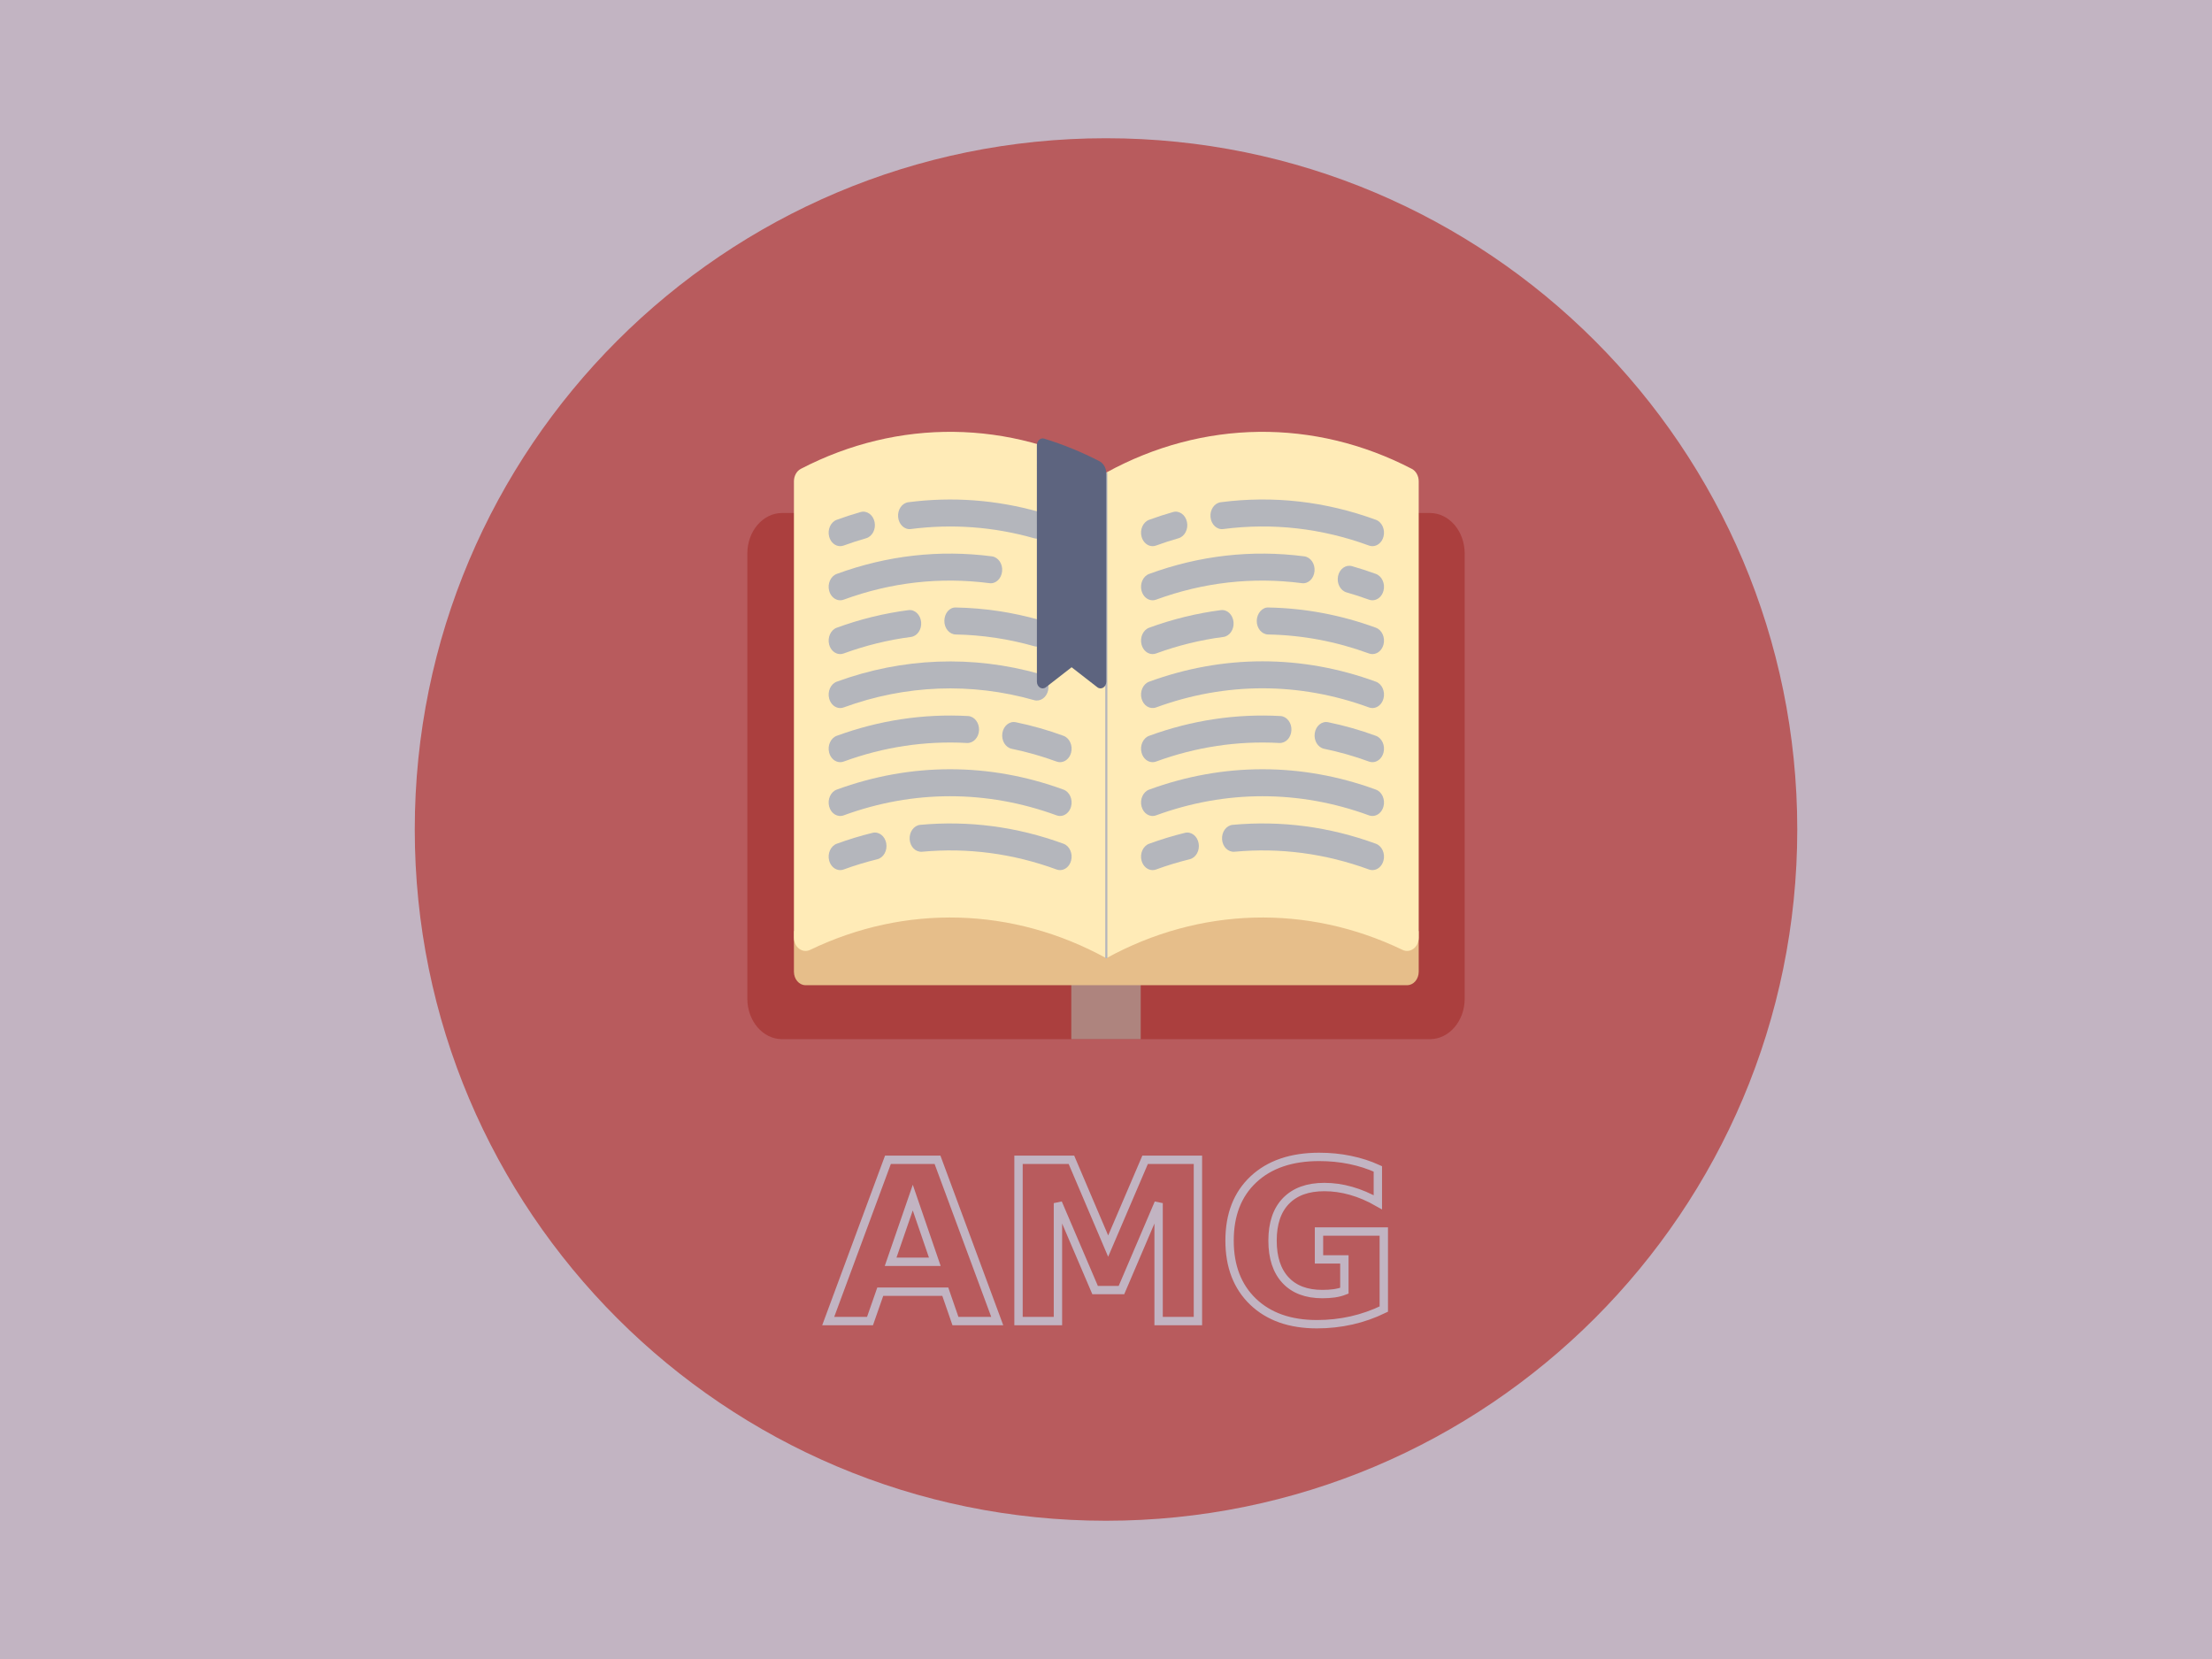
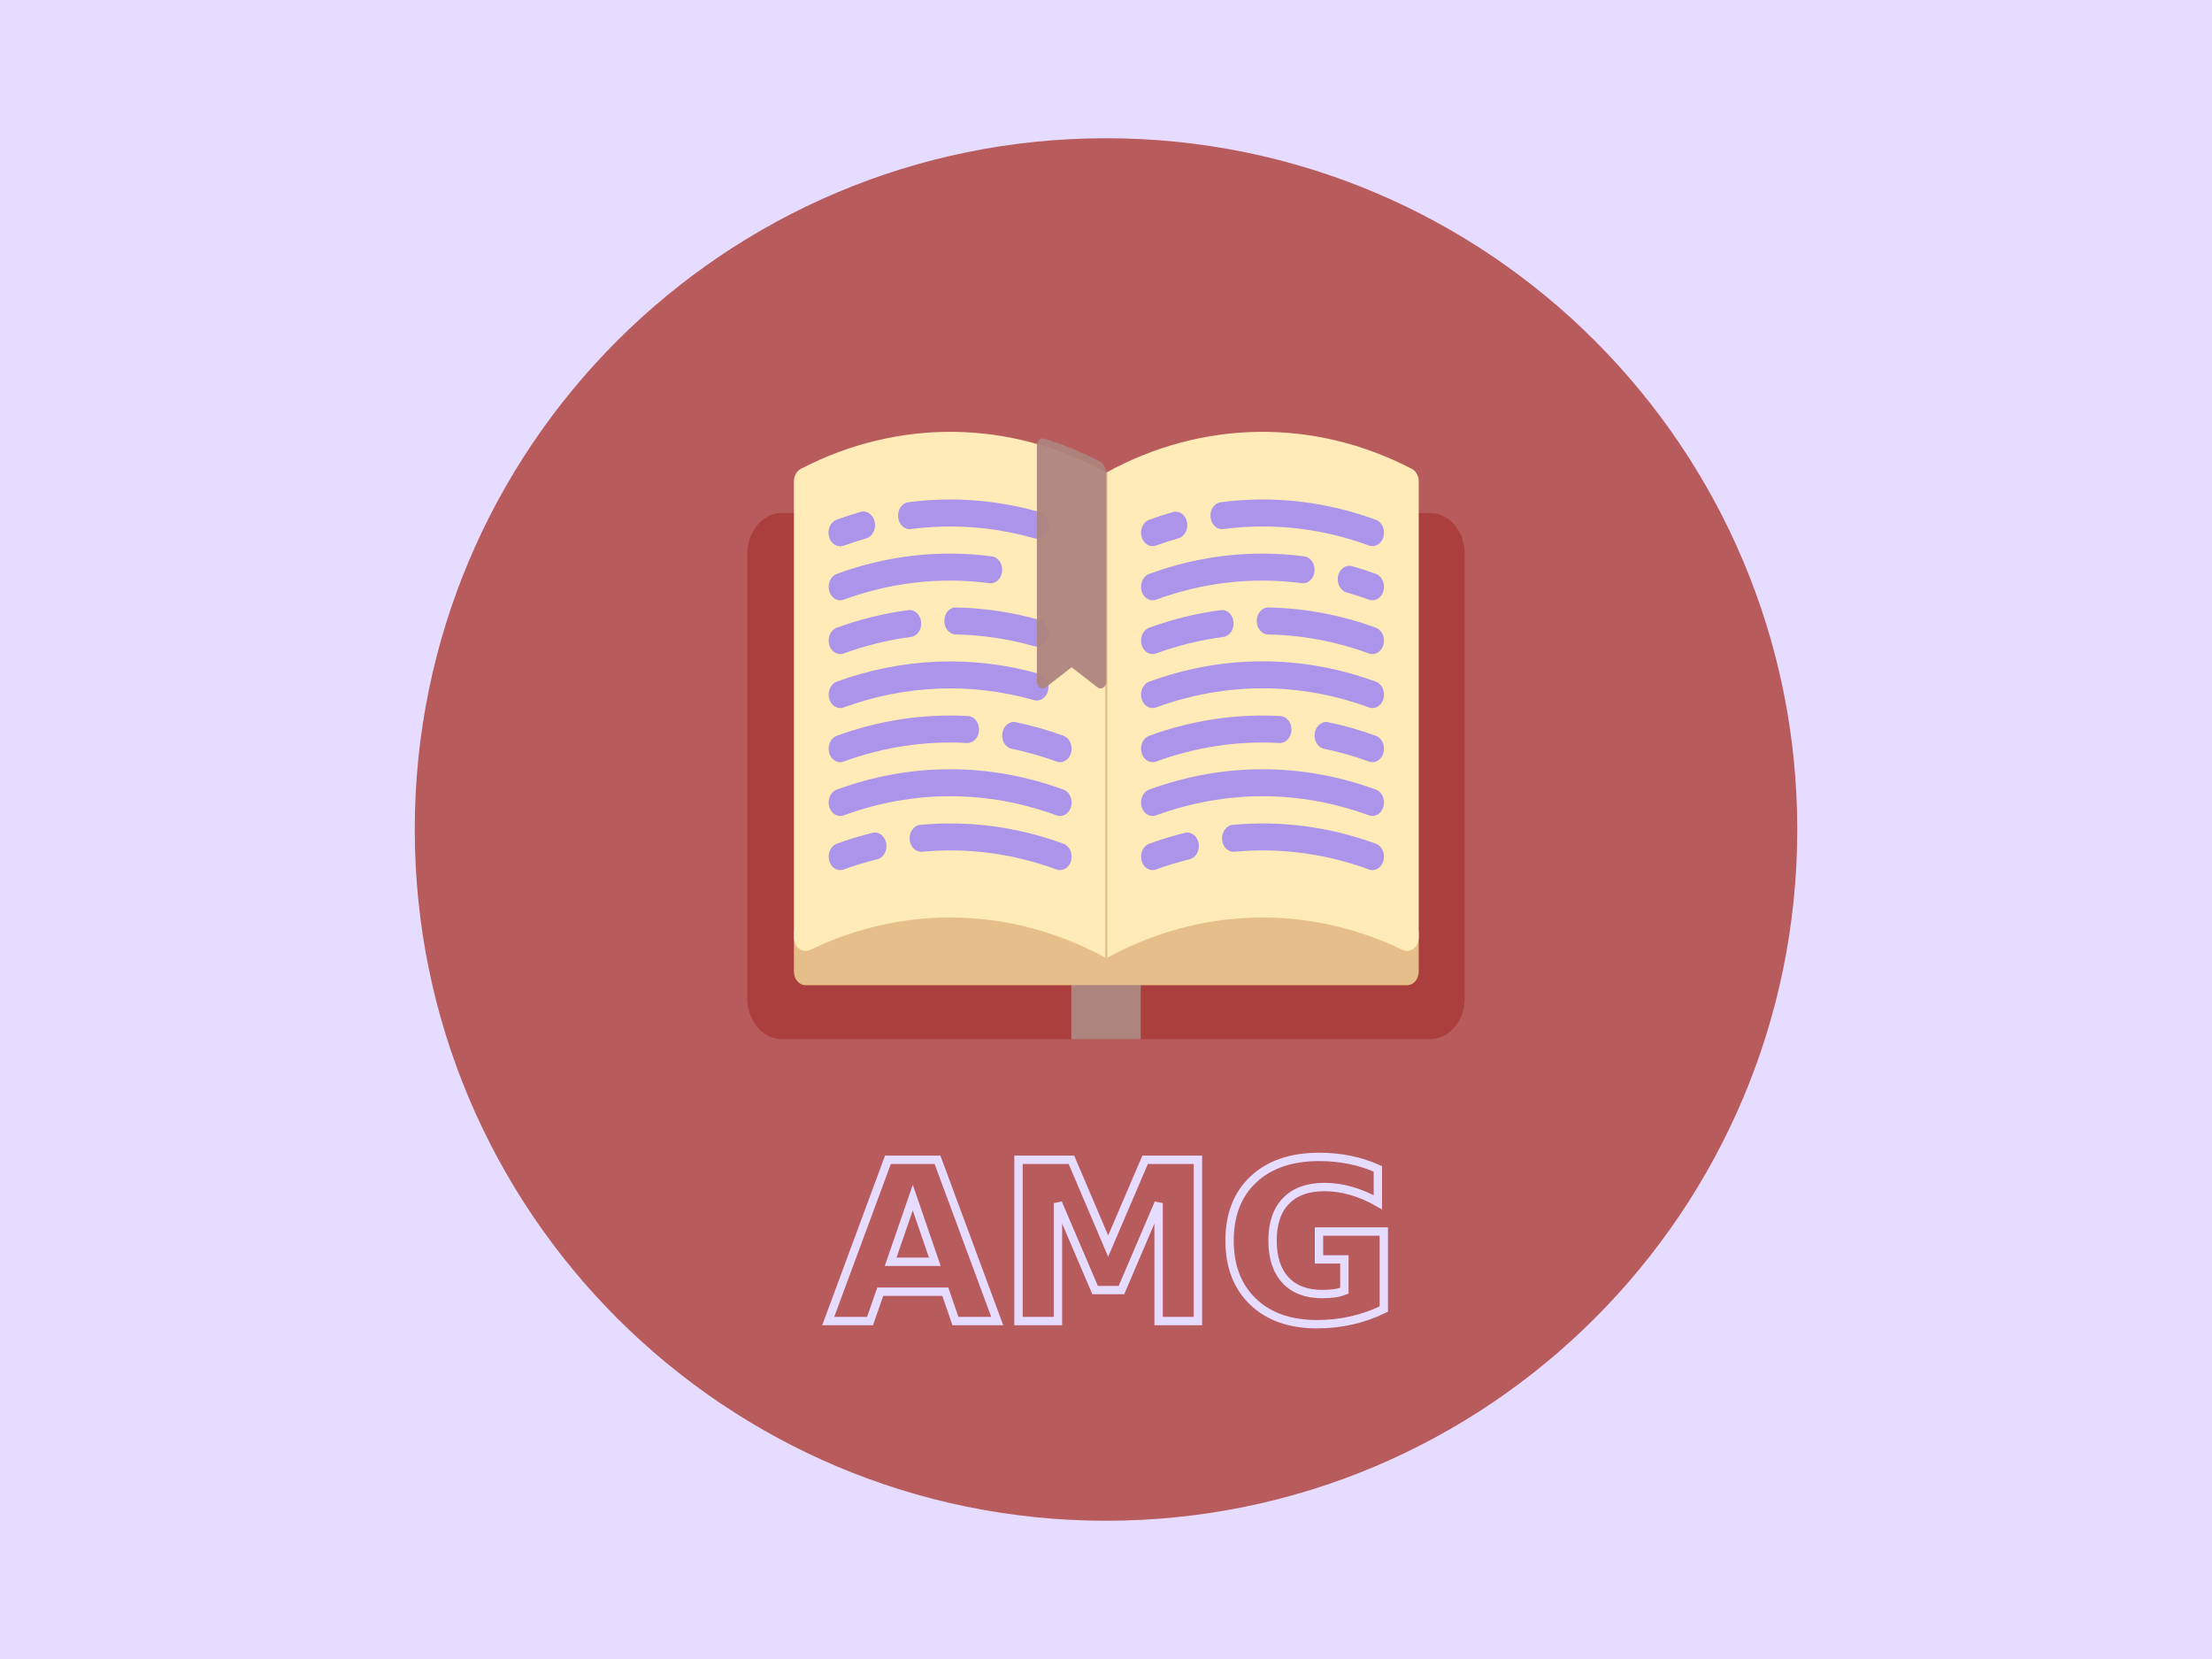
<svg xmlns="http://www.w3.org/2000/svg" width="400" height="300" viewBox="0 0 105.833 79.375" version="1.1" id="svg8">
  <defs id="defs2" />
  <g id="layer1" transform="translate(0,-217.625)">
-     <rect style="fill:#c2b4c2;fill-opacity:1;stroke:none;stroke-width:0.446;stroke-miterlimit:4;stroke-dasharray:none;stroke-opacity:1" id="rect1890" width="105.833" height="79.375" x="-8.8817842e-16" y="217.625" />
+     <rect style="fill:#e6dcff;fill-opacity:1;stroke:none;stroke-width:0.446;stroke-miterlimit:4;stroke-dasharray:none;stroke-opacity:1" id="rect1890" width="105.833" height="79.375" x="-8.8817842e-16" y="217.625" />
    <rect style="fill:#fdffbe;fill-opacity:0;stroke-width:0.25" id="rect4583" width="105.833" height="79.375" x="0" y="217.625" />
    <circle style="fill:#b85b5d;fill-opacity:1;stroke-width:0.187" id="path3774" cx="52.917" cy="257.312" r="33.073" />
    <g id="g6106" transform="matrix(0.06919637,0,0,0.08068456,35.75606,232.805)">
      <g id="g5970">
        <g id="g5810" style="fill:#7bcb00;fill-opacity:1">
          <path id="path5808" d="M 472,116.07 H 24 c -13.234,0 -24,10.766 -24,24 v 264 c 0,13.234 10.766,24 24,24 h 448 c 13.234,0 24,-10.766 24,-24 v -264 c 0,-13.234 -10.766,-24 -24,-24 z" style="fill:#ab3f3e;fill-opacity:1" />
        </g>
        <g id="g5814">
          <rect id="rect5812" height="40" width="48" style="fill:#ae847e;fill-opacity:1" y="388.07" x="224" />
        </g>
        <g id="g5818">
          <path id="path5816" d="m 464.219,364.07 v 24 c 0,4.418 -3.582,8 -8,8 h -416 c -4.418,0 -8,-3.582 -8,-8 v -24 l 47.781,-24 192,8 160,-8 z" style="fill:#e6be8a" />
        </g>
        <g id="g5822">
          <path id="path5820" d="m 43.443,375.116 c 65.739,-27.139 140.084,-25.487 204.776,4.954 v -288 C 181.394,60.625 104.27,59.9 36.97,89.894 c -2.896,1.291 -4.751,4.222 -4.751,7.393 v 270.515 c 0,5.779 5.883,9.519 11.224,7.314 z" style="fill:#ffebb7" />
        </g>
        <g id="g5826">
          <path id="path5824" d="m 248.219,380.07 c 64.692,-30.442 139.037,-32.093 204.776,-4.954 5.341,2.205 11.224,-1.535 11.224,-7.314 V 97.287 c 0,-3.171 -1.855,-6.102 -4.751,-7.393 C 392.168,59.9 315.043,60.625 248.219,92.07 Z" style="fill:#ffebb7;fill-opacity:1" />
        </g>
        <g id="g5832">
          <g id="g5830">
-             <path id="path5828" d="m 280.219,327.824 c -3.406,0 -6.563,-2.188 -7.633,-5.605 -1.32,-4.215 1.023,-8.707 5.234,-10.031 8.094,-2.543 16.422,-4.715 24.758,-6.461 4.313,-0.906 8.563,1.855 9.469,6.188 0.906,4.324 -1.859,8.563 -6.188,9.469 -7.828,1.641 -15.648,3.684 -23.242,6.07 -0.797,0.249 -1.609,0.37 -2.398,0.37 z" style="fill:#b4b6bc;fill-opacity:1" />
+             <path id="path5828" d="m 280.219,327.824 c -3.406,0 -6.563,-2.188 -7.633,-5.605 -1.32,-4.215 1.023,-8.707 5.234,-10.031 8.094,-2.543 16.422,-4.715 24.758,-6.461 4.313,-0.906 8.563,1.855 9.469,6.188 0.906,4.324 -1.859,8.563 -6.188,9.469 -7.828,1.641 -15.648,3.684 -23.242,6.07 -0.797,0.249 -1.609,0.37 -2.398,0.37 z" style="fill:#ab94e9;fill-opacity:1" />
          </g>
        </g>
        <g id="g5838">
          <g id="g5836">
-             <path id="path5834" d="m 432.219,327.824 c -0.789,0 -1.602,-0.121 -2.398,-0.371 -30.187,-9.48 -61.477,-13.031 -92.969,-10.523 -4.469,0.32 -8.258,-2.941 -8.609,-7.344 -0.344,-4.406 2.938,-8.258 7.344,-8.609 33.609,-2.641 66.891,1.117 99.031,11.211 4.211,1.324 6.555,5.816 5.234,10.031 -1.071,3.418 -4.227,5.605 -7.633,5.605 z" style="fill:#b4b6bc;fill-opacity:1" />
+             <path id="path5834" d="m 432.219,327.824 c -0.789,0 -1.602,-0.121 -2.398,-0.371 -30.187,-9.48 -61.477,-13.031 -92.969,-10.523 -4.469,0.32 -8.258,-2.941 -8.609,-7.344 -0.344,-4.406 2.938,-8.258 7.344,-8.609 33.609,-2.641 66.891,1.117 99.031,11.211 4.211,1.324 6.555,5.816 5.234,10.031 -1.071,3.418 -4.227,5.605 -7.633,5.605 z" style="fill:#ab94e9;fill-opacity:1" />
          </g>
        </g>
        <g id="g5844">
          <g id="g5842">
-             <path id="path5840" d="m 432.219,295.73 c -0.789,0 -1.602,-0.121 -2.398,-0.371 -48.156,-15.125 -99.047,-15.125 -147.203,0 -4.234,1.324 -8.719,-1.023 -10.031,-5.234 -1.32,-4.215 1.023,-8.707 5.234,-10.031 51.297,-16.109 105.5,-16.109 156.797,0 4.211,1.324 6.555,5.816 5.234,10.031 -1.071,3.418 -4.227,5.605 -7.633,5.605 z" style="fill:#b4b6bc;fill-opacity:1" />
+             <path id="path5840" d="m 432.219,295.73 c -0.789,0 -1.602,-0.121 -2.398,-0.371 -48.156,-15.125 -99.047,-15.125 -147.203,0 -4.234,1.324 -8.719,-1.023 -10.031,-5.234 -1.32,-4.215 1.023,-8.707 5.234,-10.031 51.297,-16.109 105.5,-16.109 156.797,0 4.211,1.324 6.555,5.816 5.234,10.031 -1.071,3.418 -4.227,5.605 -7.633,5.605 z" style="fill:#ab94e9;fill-opacity:1" />
          </g>
        </g>
        <g id="g5850">
          <g id="g5848">
-             <path id="path5846" d="m 280.219,263.824 c -3.406,0 -6.563,-2.188 -7.633,-5.605 -1.32,-4.215 1.023,-8.707 5.234,-10.031 29.445,-9.242 60,-13.176 90.781,-11.73 4.406,0.211 7.82,3.957 7.609,8.371 -0.203,4.422 -3.891,7.797 -8.375,7.613 -28.883,-1.363 -57.578,2.332 -85.219,11.012 -0.796,0.249 -1.608,0.37 -2.397,0.37 z" style="fill:#b4b6bc;fill-opacity:1" />
+             <path id="path5846" d="m 280.219,263.824 c -3.406,0 -6.563,-2.188 -7.633,-5.605 -1.32,-4.215 1.023,-8.707 5.234,-10.031 29.445,-9.242 60,-13.176 90.781,-11.73 4.406,0.211 7.82,3.957 7.609,8.371 -0.203,4.422 -3.891,7.797 -8.375,7.613 -28.883,-1.363 -57.578,2.332 -85.219,11.012 -0.796,0.249 -1.608,0.37 -2.397,0.37 z" style="fill:#ab94e9;fill-opacity:1" />
          </g>
        </g>
        <g id="g5856">
          <g id="g5854">
-             <path id="path5852" d="m 432.219,263.824 c -0.789,0 -1.602,-0.121 -2.398,-0.371 -10.109,-3.176 -20.539,-5.723 -31,-7.566 -4.352,-0.77 -7.258,-4.918 -6.484,-9.27 0.766,-4.348 4.922,-7.258 9.266,-6.488 11.141,1.965 22.242,4.676 33.016,8.059 4.211,1.324 6.555,5.816 5.234,10.031 -1.072,3.418 -4.228,5.605 -7.634,5.605 z" style="fill:#b4b6bc;fill-opacity:1" />
+             <path id="path5852" d="m 432.219,263.824 c -0.789,0 -1.602,-0.121 -2.398,-0.371 -10.109,-3.176 -20.539,-5.723 -31,-7.566 -4.352,-0.77 -7.258,-4.918 -6.484,-9.27 0.766,-4.348 4.922,-7.258 9.266,-6.488 11.141,1.965 22.242,4.676 33.016,8.059 4.211,1.324 6.555,5.816 5.234,10.031 -1.072,3.418 -4.228,5.605 -7.634,5.605 z" style="fill:#ab94e9;fill-opacity:1" />
          </g>
        </g>
        <g id="g5862">
          <g id="g5860">
-             <path id="path5858" d="m 432.219,231.73 c -0.789,0 -1.602,-0.121 -2.398,-0.371 -48.156,-15.125 -99.047,-15.125 -147.203,0 -4.234,1.316 -8.719,-1.027 -10.031,-5.234 -1.32,-4.215 1.023,-8.707 5.234,-10.031 51.297,-16.109 105.5,-16.109 156.797,0 4.211,1.324 6.555,5.816 5.234,10.031 -1.071,3.418 -4.227,5.605 -7.633,5.605 z" style="fill:#b4b6bc;fill-opacity:1" />
+             <path id="path5858" d="m 432.219,231.73 c -0.789,0 -1.602,-0.121 -2.398,-0.371 -48.156,-15.125 -99.047,-15.125 -147.203,0 -4.234,1.316 -8.719,-1.027 -10.031,-5.234 -1.32,-4.215 1.023,-8.707 5.234,-10.031 51.297,-16.109 105.5,-16.109 156.797,0 4.211,1.324 6.555,5.816 5.234,10.031 -1.071,3.418 -4.227,5.605 -7.633,5.605 z" style="fill:#ab94e9;fill-opacity:1" />
          </g>
        </g>
        <g id="g5868">
          <g id="g5866">
-             <path id="path5864" d="m 280.219,199.731 c -3.406,0 -6.563,-2.188 -7.633,-5.605 -1.32,-4.215 1.023,-8.707 5.234,-10.031 16.094,-5.055 32.75,-8.562 49.523,-10.422 4.453,-0.535 8.352,2.684 8.836,7.066 0.484,4.391 -2.68,8.348 -7.07,8.832 -15.742,1.75 -31.391,5.043 -46.492,9.789 -0.797,0.249 -1.609,0.371 -2.398,0.371 z" style="fill:#b4b6bc;fill-opacity:1" />
+             <path id="path5864" d="m 280.219,199.731 c -3.406,0 -6.563,-2.188 -7.633,-5.605 -1.32,-4.215 1.023,-8.707 5.234,-10.031 16.094,-5.055 32.75,-8.562 49.523,-10.422 4.453,-0.535 8.352,2.684 8.836,7.066 0.484,4.391 -2.68,8.348 -7.07,8.832 -15.742,1.75 -31.391,5.043 -46.492,9.789 -0.797,0.249 -1.609,0.371 -2.398,0.371 z" style="fill:#ab94e9;fill-opacity:1" />
          </g>
        </g>
        <g id="g5874">
          <g id="g5872">
-             <path id="path5870" d="m 432.219,199.731 c -0.789,0 -1.602,-0.121 -2.398,-0.371 -22.586,-7.098 -46.039,-10.887 -69.719,-11.258 -4.422,-0.07 -7.945,-3.707 -7.875,-8.125 0.07,-4.414 3.93,-8.133 8.125,-7.875 25.219,0.398 50.211,4.434 74.266,11.992 4.211,1.324 6.555,5.816 5.234,10.031 -1.079,3.418 -4.227,5.606 -7.633,5.606 z" style="fill:#b4b6bc;fill-opacity:1" />
+             <path id="path5870" d="m 432.219,199.731 c -0.789,0 -1.602,-0.121 -2.398,-0.371 -22.586,-7.098 -46.039,-10.887 -69.719,-11.258 -4.422,-0.07 -7.945,-3.707 -7.875,-8.125 0.07,-4.414 3.93,-8.133 8.125,-7.875 25.219,0.398 50.211,4.434 74.266,11.992 4.211,1.324 6.555,5.816 5.234,10.031 -1.079,3.418 -4.227,5.606 -7.633,5.606 z" style="fill:#ab94e9;fill-opacity:1" />
          </g>
        </g>
        <g id="g5880">
          <g id="g5878">
-             <path id="path5876" d="m 280.219,167.824 c -3.406,0 -6.563,-2.188 -7.633,-5.605 -1.32,-4.215 1.023,-8.707 5.234,-10.031 34.859,-10.949 70.937,-14.465 107.281,-10.422 4.391,0.484 7.555,4.441 7.07,8.832 -0.484,4.387 -4.359,7.637 -8.836,7.066 -34.094,-3.781 -67.992,-0.496 -100.719,9.789 -0.796,0.25 -1.608,0.371 -2.397,0.371 z" style="fill:#b4b6bc;fill-opacity:1" />
+             <path id="path5876" d="m 280.219,167.824 c -3.406,0 -6.563,-2.188 -7.633,-5.605 -1.32,-4.215 1.023,-8.707 5.234,-10.031 34.859,-10.949 70.937,-14.465 107.281,-10.422 4.391,0.484 7.555,4.441 7.07,8.832 -0.484,4.387 -4.359,7.637 -8.836,7.066 -34.094,-3.781 -67.992,-0.496 -100.719,9.789 -0.796,0.25 -1.608,0.371 -2.397,0.371 z" style="fill:#ab94e9;fill-opacity:1" />
          </g>
        </g>
        <g id="g5886">
          <g id="g5884">
-             <path id="path5882" d="m 432.219,167.824 c -0.789,0 -1.602,-0.121 -2.398,-0.371 -5.078,-1.598 -10.289,-3.047 -15.5,-4.316 -4.289,-1.047 -6.922,-5.375 -5.875,-9.668 1.047,-4.293 5.344,-6.918 9.672,-5.879 5.539,1.352 11.086,2.898 16.5,4.598 4.211,1.324 6.555,5.816 5.234,10.031 -1.071,3.418 -4.227,5.605 -7.633,5.605 z" style="fill:#b4b6bc;fill-opacity:1" />
+             <path id="path5882" d="m 432.219,167.824 c -0.789,0 -1.602,-0.121 -2.398,-0.371 -5.078,-1.598 -10.289,-3.047 -15.5,-4.316 -4.289,-1.047 -6.922,-5.375 -5.875,-9.668 1.047,-4.293 5.344,-6.918 9.672,-5.879 5.539,1.352 11.086,2.898 16.5,4.598 4.211,1.324 6.555,5.816 5.234,10.031 -1.071,3.418 -4.227,5.605 -7.633,5.605 z" style="fill:#ab94e9;fill-opacity:1" />
          </g>
        </g>
        <g id="g5892">
          <g id="g5890">
-             <path id="path5888" d="m 280.219,135.731 c -3.406,0 -6.563,-2.191 -7.633,-5.609 -1.32,-4.219 1.023,-8.707 5.242,-10.027 5.5,-1.727 11.047,-3.27 16.492,-4.594 4.266,-1.051 8.617,1.59 9.664,5.883 1.047,4.293 -1.594,8.621 -5.883,9.664 -5.109,1.242 -10.32,2.691 -15.492,4.312 -0.797,0.249 -1.601,0.371 -2.39,0.371 z" style="fill:#b4b6bc;fill-opacity:1" />
+             <path id="path5888" d="m 280.219,135.731 c -3.406,0 -6.563,-2.191 -7.633,-5.609 -1.32,-4.219 1.023,-8.707 5.242,-10.027 5.5,-1.727 11.047,-3.27 16.492,-4.594 4.266,-1.051 8.617,1.59 9.664,5.883 1.047,4.293 -1.594,8.621 -5.883,9.664 -5.109,1.242 -10.32,2.691 -15.492,4.312 -0.797,0.249 -1.601,0.371 -2.39,0.371 z" style="fill:#ab94e9;fill-opacity:1" />
          </g>
        </g>
-         <g id="g5898">
-           <g id="g5896">
-             <path id="path5894" d="m 432.219,135.731 c -0.789,0 -1.602,-0.121 -2.398,-0.371 -32.734,-10.285 -66.617,-13.566 -100.719,-9.789 -4.422,0.539 -8.352,-2.684 -8.836,-7.066 -0.484,-4.391 2.68,-8.348 7.07,-8.832 36.328,-4.043 72.414,-0.527 107.281,10.422 4.211,1.324 6.555,5.816 5.234,10.031 -1.07,3.417 -4.226,5.605 -7.632,5.605 z" style="fill:#b4b6bc;fill-opacity:1" />
+         <g id="g5898" style="fill:#ab94e9;fill-opacity:1">
+           <g id="g5896" style="fill:#ab94e9;fill-opacity:1">
+             <path id="path5894" d="m 432.219,135.731 c -0.789,0 -1.602,-0.121 -2.398,-0.371 -32.734,-10.285 -66.617,-13.566 -100.719,-9.789 -4.422,0.539 -8.352,-2.684 -8.836,-7.066 -0.484,-4.391 2.68,-8.348 7.07,-8.832 36.328,-4.043 72.414,-0.527 107.281,10.422 4.211,1.324 6.555,5.816 5.234,10.031 -1.07,3.417 -4.226,5.605 -7.632,5.605 z" style="fill:#ab94e9;fill-opacity:1" />
          </g>
        </g>
        <g id="g5904">
          <g id="g5902">
-             <path id="path5900" d="m 64.219,327.824 c -3.406,0 -6.562,-2.188 -7.633,-5.605 -1.32,-4.215 1.023,-8.707 5.234,-10.031 8.094,-2.543 16.422,-4.715 24.758,-6.461 4.32,-0.906 8.563,1.855 9.469,6.188 0.906,4.324 -1.859,8.563 -6.188,9.469 -7.828,1.641 -15.648,3.684 -23.242,6.07 -0.797,0.249 -1.609,0.37 -2.398,0.37 z" style="fill:#b4b6bc" />
+             <path id="path5900" d="m 64.219,327.824 c -3.406,0 -6.562,-2.188 -7.633,-5.605 -1.32,-4.215 1.023,-8.707 5.234,-10.031 8.094,-2.543 16.422,-4.715 24.758,-6.461 4.32,-0.906 8.563,1.855 9.469,6.188 0.906,4.324 -1.859,8.563 -6.188,9.469 -7.828,1.641 -15.648,3.684 -23.242,6.07 -0.797,0.249 -1.609,0.37 -2.398,0.37 z" style="fill:#ab94e9;fill-opacity:1" />
          </g>
        </g>
        <g id="g5910">
          <g id="g5908">
-             <path id="path5906" d="m 216.219,327.824 c -0.789,0 -1.602,-0.121 -2.398,-0.371 -30.18,-9.48 -61.477,-13.031 -92.969,-10.523 -4.531,0.32 -8.258,-2.941 -8.609,-7.344 -0.344,-4.406 2.938,-8.258 7.344,-8.609 33.609,-2.641 66.883,1.117 99.031,11.211 4.211,1.324 6.555,5.816 5.234,10.031 -1.071,3.418 -4.227,5.605 -7.633,5.605 z" style="fill:#b4b6bc" />
+             <path id="path5906" d="m 216.219,327.824 c -0.789,0 -1.602,-0.121 -2.398,-0.371 -30.18,-9.48 -61.477,-13.031 -92.969,-10.523 -4.531,0.32 -8.258,-2.941 -8.609,-7.344 -0.344,-4.406 2.938,-8.258 7.344,-8.609 33.609,-2.641 66.883,1.117 99.031,11.211 4.211,1.324 6.555,5.816 5.234,10.031 -1.071,3.418 -4.227,5.605 -7.633,5.605 z" style="fill:#ab94e9;fill-opacity:1" />
          </g>
        </g>
        <g id="g5916">
          <g id="g5914">
-             <path id="path5912" d="m 216.219,295.73 c -0.789,0 -1.602,-0.121 -2.398,-0.371 -48.156,-15.125 -99.047,-15.125 -147.203,0 -4.25,1.324 -8.719,-1.023 -10.031,-5.234 -1.32,-4.215 1.023,-8.707 5.234,-10.031 51.297,-16.109 105.5,-16.109 156.797,0 4.211,1.324 6.555,5.816 5.234,10.031 -1.071,3.418 -4.227,5.605 -7.633,5.605 z" style="fill:#b4b6bc" />
+             <path id="path5912" d="m 216.219,295.73 c -0.789,0 -1.602,-0.121 -2.398,-0.371 -48.156,-15.125 -99.047,-15.125 -147.203,0 -4.25,1.324 -8.719,-1.023 -10.031,-5.234 -1.32,-4.215 1.023,-8.707 5.234,-10.031 51.297,-16.109 105.5,-16.109 156.797,0 4.211,1.324 6.555,5.816 5.234,10.031 -1.071,3.418 -4.227,5.605 -7.633,5.605 z" style="fill:#ab94e9;fill-opacity:1" />
          </g>
        </g>
        <g id="g5922">
          <g id="g5920">
-             <path id="path5918" d="m 64.219,263.824 c -3.406,0 -6.562,-2.188 -7.633,-5.605 -1.32,-4.215 1.023,-8.707 5.234,-10.031 29.445,-9.242 60.023,-13.176 90.781,-11.73 4.406,0.211 7.82,3.957 7.609,8.371 -0.211,4.422 -3.938,7.797 -8.375,7.613 -28.891,-1.363 -57.578,2.332 -85.219,11.012 -0.796,0.249 -1.608,0.37 -2.397,0.37 z" style="fill:#b4b6bc" />
+             <path id="path5918" d="m 64.219,263.824 c -3.406,0 -6.562,-2.188 -7.633,-5.605 -1.32,-4.215 1.023,-8.707 5.234,-10.031 29.445,-9.242 60.023,-13.176 90.781,-11.73 4.406,0.211 7.82,3.957 7.609,8.371 -0.211,4.422 -3.938,7.797 -8.375,7.613 -28.891,-1.363 -57.578,2.332 -85.219,11.012 -0.796,0.249 -1.608,0.37 -2.397,0.37 z" style="fill:#ab94e9;fill-opacity:1" />
          </g>
        </g>
        <g id="g5928">
          <g id="g5926">
-             <path id="path5924" d="m 216.219,263.824 c -0.789,0 -1.602,-0.121 -2.398,-0.371 -10.109,-3.176 -20.539,-5.723 -31,-7.566 -4.352,-0.77 -7.258,-4.918 -6.484,-9.27 0.758,-4.348 4.93,-7.258 9.266,-6.488 11.141,1.965 22.242,4.676 33.016,8.059 4.211,1.324 6.555,5.816 5.234,10.031 -1.072,3.418 -4.228,5.605 -7.634,5.605 z" style="fill:#b4b6bc" />
+             <path id="path5924" d="m 216.219,263.824 c -0.789,0 -1.602,-0.121 -2.398,-0.371 -10.109,-3.176 -20.539,-5.723 -31,-7.566 -4.352,-0.77 -7.258,-4.918 -6.484,-9.27 0.758,-4.348 4.93,-7.258 9.266,-6.488 11.141,1.965 22.242,4.676 33.016,8.059 4.211,1.324 6.555,5.816 5.234,10.031 -1.072,3.418 -4.228,5.605 -7.634,5.605 z" style="fill:#ab94e9;fill-opacity:1" />
          </g>
        </g>
        <g id="g5934">
          <g id="g5932">
-             <path id="path5930" d="m 64.219,231.73 c -3.406,0 -6.562,-2.188 -7.633,-5.605 -1.32,-4.215 1.023,-8.707 5.234,-10.031 45.477,-14.277 94,-15.867 140.289,-4.594 4.297,1.047 6.93,5.375 5.883,9.668 -1.047,4.289 -5.398,6.902 -9.664,5.879 -43.469,-10.598 -89.016,-9.094 -131.711,4.313 -0.797,0.249 -1.609,0.37 -2.398,0.37 z" style="fill:#b4b6bc" />
+             <path id="path5930" d="m 64.219,231.73 c -3.406,0 -6.562,-2.188 -7.633,-5.605 -1.32,-4.215 1.023,-8.707 5.234,-10.031 45.477,-14.277 94,-15.867 140.289,-4.594 4.297,1.047 6.93,5.375 5.883,9.668 -1.047,4.289 -5.398,6.902 -9.664,5.879 -43.469,-10.598 -89.016,-9.094 -131.711,4.313 -0.797,0.249 -1.609,0.37 -2.398,0.37 z" style="fill:#ab94e9;fill-opacity:1" />
          </g>
        </g>
        <g id="g5940">
          <g id="g5938">
-             <path id="path5936" d="m 64.219,199.731 c -3.406,0 -6.562,-2.188 -7.633,-5.605 -1.32,-4.215 1.023,-8.707 5.234,-10.031 16.094,-5.055 32.75,-8.562 49.523,-10.422 4.414,-0.535 8.352,2.684 8.836,7.066 0.484,4.391 -2.68,8.348 -7.07,8.832 -15.742,1.75 -31.391,5.043 -46.492,9.789 -0.797,0.249 -1.609,0.371 -2.398,0.371 z" style="fill:#b4b6bc" />
+             <path id="path5936" d="m 64.219,199.731 c -3.406,0 -6.562,-2.188 -7.633,-5.605 -1.32,-4.215 1.023,-8.707 5.234,-10.031 16.094,-5.055 32.75,-8.562 49.523,-10.422 4.414,-0.535 8.352,2.684 8.836,7.066 0.484,4.391 -2.68,8.348 -7.07,8.832 -15.742,1.75 -31.391,5.043 -46.492,9.789 -0.797,0.249 -1.609,0.371 -2.398,0.371 z" style="fill:#ab94e9;fill-opacity:1" />
          </g>
        </g>
        <g id="g5946">
          <g id="g5944">
-             <path id="path5942" d="m 200.227,195.273 c -0.625,0 -1.266,-0.074 -1.898,-0.227 -17.734,-4.32 -35.984,-6.66 -54.227,-6.945 -4.422,-0.07 -7.945,-3.707 -7.875,-8.125 0.07,-4.414 3.523,-8.133 8.125,-7.875 19.437,0.309 38.867,2.797 57.758,7.398 4.297,1.047 6.93,5.375 5.883,9.668 -0.892,3.657 -4.165,6.106 -7.766,6.106 z" style="fill:#b4b6bc" />
+             <path id="path5942" d="m 200.227,195.273 c -0.625,0 -1.266,-0.074 -1.898,-0.227 -17.734,-4.32 -35.984,-6.66 -54.227,-6.945 -4.422,-0.07 -7.945,-3.707 -7.875,-8.125 0.07,-4.414 3.523,-8.133 8.125,-7.875 19.437,0.309 38.867,2.797 57.758,7.398 4.297,1.047 6.93,5.375 5.883,9.668 -0.892,3.657 -4.165,6.106 -7.766,6.106 z" style="fill:#ab94e9;fill-opacity:1" />
          </g>
        </g>
        <g id="g5952">
          <g id="g5950">
-             <path id="path5948" d="m 64.219,167.824 c -3.406,0 -6.562,-2.188 -7.633,-5.605 -1.32,-4.215 1.023,-8.707 5.234,-10.031 34.867,-10.949 70.945,-14.465 107.281,-10.422 4.391,0.484 7.555,4.441 7.07,8.832 -0.484,4.387 -4.391,7.637 -8.836,7.066 -34.094,-3.781 -67.992,-0.496 -100.719,9.789 -0.796,0.25 -1.608,0.371 -2.397,0.371 z" style="fill:#b4b6bc" />
+             <path id="path5948" d="m 64.219,167.824 c -3.406,0 -6.562,-2.188 -7.633,-5.605 -1.32,-4.215 1.023,-8.707 5.234,-10.031 34.867,-10.949 70.945,-14.465 107.281,-10.422 4.391,0.484 7.555,4.441 7.07,8.832 -0.484,4.387 -4.391,7.637 -8.836,7.066 -34.094,-3.781 -67.992,-0.496 -100.719,9.789 -0.796,0.25 -1.608,0.371 -2.397,0.371 z" style="fill:#ab94e9;fill-opacity:1" />
          </g>
        </g>
        <g id="g5958">
          <g id="g5956">
-             <path id="path5954" d="m 64.219,135.731 c -3.406,0 -6.562,-2.191 -7.633,-5.609 -1.32,-4.219 1.023,-8.707 5.242,-10.027 5.5,-1.727 11.047,-3.27 16.492,-4.594 4.258,-1.051 8.617,1.59 9.664,5.883 1.047,4.293 -1.594,8.621 -5.883,9.664 -5.109,1.242 -10.32,2.691 -15.492,4.312 -0.797,0.249 -1.601,0.371 -2.39,0.371 z" style="fill:#b4b6bc" />
+             <path id="path5954" d="m 64.219,135.731 c -3.406,0 -6.562,-2.191 -7.633,-5.609 -1.32,-4.219 1.023,-8.707 5.242,-10.027 5.5,-1.727 11.047,-3.27 16.492,-4.594 4.258,-1.051 8.617,1.59 9.664,5.883 1.047,4.293 -1.594,8.621 -5.883,9.664 -5.109,1.242 -10.32,2.691 -15.492,4.312 -0.797,0.249 -1.601,0.371 -2.39,0.371 z" style="fill:#ab94e9;fill-opacity:1" />
+             <path style="fill:#ab94e9;fill-opacity:1" d="m 64.219,135.731 c -3.406,0 -6.562,-2.191 -7.633,-5.609 -1.32,-4.219 1.023,-8.707 5.242,-10.027 5.5,-1.727 11.047,-3.27 16.492,-4.594 4.258,-1.051 8.617,1.59 9.664,5.883 1.047,4.293 -1.594,8.621 -5.883,9.664 -5.109,1.242 -10.32,2.691 -15.492,4.312 -0.797,0.249 -1.601,0.371 -2.39,0.371 z" id="path1892" />
          </g>
        </g>
        <g id="g5964">
          <g id="g5962">
-             <path id="path5960" d="m 200.227,131.27 c -0.625,0 -1.266,-0.074 -1.898,-0.227 -27.961,-6.809 -56.633,-8.641 -85.227,-5.473 -4.391,0.539 -8.352,-2.676 -8.836,-7.066 -0.484,-4.391 2.68,-8.348 7.07,-8.832 30.445,-3.391 61,-1.422 90.773,5.824 4.297,1.047 6.93,5.375 5.883,9.668 -0.891,3.656 -4.164,6.106 -7.765,6.106 z" style="fill:#b4b6bc" />
+             <path id="path5960" d="m 200.227,131.27 c -0.625,0 -1.266,-0.074 -1.898,-0.227 -27.961,-6.809 -56.633,-8.641 -85.227,-5.473 -4.391,0.539 -8.352,-2.676 -8.836,-7.066 -0.484,-4.391 2.68,-8.348 7.07,-8.832 30.445,-3.391 61,-1.422 90.773,5.824 4.297,1.047 6.93,5.375 5.883,9.668 -0.891,3.656 -4.164,6.106 -7.765,6.106 z" style="fill:#ab94e9;fill-opacity:1" />
          </g>
        </g>
        <g id="g5968" />
      </g>
      <g id="g5972" />
      <g id="g5974" />
      <g id="g5976" />
      <g id="g5978" />
      <g id="g5980" />
      <g id="g5982" />
      <g id="g5984" />
      <g id="g5986" />
      <g id="g5988" />
      <g id="g5990" />
      <g id="g5992" />
      <g id="g5994" />
      <g id="g5996" />
      <g id="g5998" />
      <g id="g6000" />
    </g>
-     <g aria-label="AMG" transform="matrix(0.2645833,0,0,0.2645833,-0.5766343,216.5667)" style="font-style:normal;font-weight:normal;font-size:40px;line-height:1.25;font-family:sans-serif;letter-spacing:0px;word-spacing:0px;fill:#e14045;fill-opacity:1;stroke:#c2b4c2;stroke-width:1.512;stroke-miterlimit:4;stroke-dasharray:none;stroke-opacity:1" id="flowRoot4730">
-       <path d="m 173.117,237.578 h -11.758 l -1.855,5.312 h -7.559 l 10.801,-29.16 h 8.965 l 10.801,29.16 h -7.559 z m -9.883,-5.41 h 7.988 l -3.984,-11.602 z" style="font-style:normal;font-variant:normal;font-weight:bold;font-stretch:normal;font-size:40px;font-family:sans-serif;-inkscape-font-specification:'sans-serif Bold';fill:#b85b5d;fill-opacity:1;stroke:#c2b4c2;stroke-width:1.512;stroke-miterlimit:4;stroke-dasharray:none;stroke-opacity:1" id="path4908" />
-       <path d="m 186.359,213.73 h 9.57 l 6.641,15.605 6.68,-15.605 h 9.551 v 29.16 h -7.109 V 221.562 l -6.719,15.723 h -4.766 l -6.719,-15.723 v 21.328 h -7.129 z" style="font-style:normal;font-variant:normal;font-weight:bold;font-stretch:normal;font-size:40px;font-family:sans-serif;-inkscape-font-specification:'sans-serif Bold';fill:#b85b5d;fill-opacity:1;stroke:#c2b4c2;stroke-width:1.512;stroke-miterlimit:4;stroke-dasharray:none;stroke-opacity:1" id="path4910" />
-       <path d="m 252.414,240.723 q -2.812,1.367 -5.84,2.051 -3.027,0.684 -6.25,0.684 -7.285,0 -11.543,-4.062 -4.258,-4.082 -4.258,-11.055 0,-7.051 4.336,-11.094 4.336,-4.043 11.875,-4.043 2.91,0 5.566,0.547 2.676,0.547 5.039,1.621 v 6.035 q -2.441,-1.387 -4.863,-2.07 -2.402,-0.684 -4.824,-0.684 -4.492,0 -6.934,2.52 -2.422,2.5 -2.422,7.168 0,4.629 2.344,7.148 2.344,2.52 6.66,2.52 1.172,0 2.168,-0.137 1.016,-0.156 1.816,-0.469 v -5.664 h -4.59 v -5.039 h 11.719 z" style="font-style:normal;font-variant:normal;font-weight:bold;font-stretch:normal;font-size:40px;font-family:sans-serif;-inkscape-font-specification:'sans-serif Bold';fill:#b85b5d;fill-opacity:1;stroke:#c2b4c2;stroke-width:1.512;stroke-miterlimit:4;stroke-dasharray:none;stroke-opacity:1" id="path4912" />
+     <g aria-label="AMG" transform="matrix(0.2645833,0,0,0.2645833,-0.5766343,216.5667)" style="font-style:normal;font-weight:normal;font-size:40px;line-height:1.25;font-family:sans-serif;letter-spacing:0px;word-spacing:0px;fill:#e14045;fill-opacity:1;stroke:#e6dcff;stroke-width:1.512;stroke-miterlimit:4;stroke-dasharray:none;stroke-opacity:1" id="flowRoot4730">
+       <path d="m 173.117,237.578 h -11.758 l -1.855,5.312 h -7.559 l 10.801,-29.16 h 8.965 l 10.801,29.16 h -7.559 z m -9.883,-5.41 h 7.988 l -3.984,-11.602 z" style="font-style:normal;font-variant:normal;font-weight:bold;font-stretch:normal;font-size:40px;font-family:sans-serif;-inkscape-font-specification:'sans-serif Bold';fill:#b85b5d;fill-opacity:1;stroke:#e6dcff;stroke-width:1.512;stroke-miterlimit:4;stroke-dasharray:none;stroke-opacity:1" id="path4908" />
+       <path d="m 186.359,213.73 h 9.57 l 6.641,15.605 6.68,-15.605 h 9.551 v 29.16 h -7.109 V 221.562 l -6.719,15.723 h -4.766 l -6.719,-15.723 v 21.328 h -7.129 z" style="font-style:normal;font-variant:normal;font-weight:bold;font-stretch:normal;font-size:40px;font-family:sans-serif;-inkscape-font-specification:'sans-serif Bold';fill:#b85b5d;fill-opacity:1;stroke:#e6dcff;stroke-width:1.512;stroke-miterlimit:4;stroke-dasharray:none;stroke-opacity:1" id="path4910" />
+       <path d="m 252.414,240.723 q -2.812,1.367 -5.84,2.051 -3.027,0.684 -6.25,0.684 -7.285,0 -11.543,-4.062 -4.258,-4.082 -4.258,-11.055 0,-7.051 4.336,-11.094 4.336,-4.043 11.875,-4.043 2.91,0 5.566,0.547 2.676,0.547 5.039,1.621 v 6.035 q -2.441,-1.387 -4.863,-2.07 -2.402,-0.684 -4.824,-0.684 -4.492,0 -6.934,2.52 -2.422,2.5 -2.422,7.168 0,4.629 2.344,7.148 2.344,2.52 6.66,2.52 1.172,0 2.168,-0.137 1.016,-0.156 1.816,-0.469 v -5.664 h -4.59 v -5.039 h 11.719 z" style="font-style:normal;font-variant:normal;font-weight:bold;font-stretch:normal;font-size:40px;font-family:sans-serif;-inkscape-font-specification:'sans-serif Bold';fill:#b85b5d;fill-opacity:1;stroke:#e6dcff;stroke-width:1.512;stroke-miterlimit:4;stroke-dasharray:none;stroke-opacity:1" id="path4912" />
    </g>
-     <path style="display:inline;fill:none;fill-opacity:1;fill-rule:evenodd;stroke:#b4b6bc;stroke-width:0.1;stroke-linecap:butt;stroke-linejoin:miter;stroke-miterlimit:4;stroke-dasharray:none;stroke-opacity:1" d="M 52.932,263.471 V 240.234" id="path4590" />
-     <path transform="matrix(0.06919637,0,0,0.08068456,35.75606,232.805)" id="path5966" d="m 200.219,216.064 c 0.001,3.194 3.561,5.1 6.219,3.328 L 224.219,207.538 242,219.392 c 2.658,1.772 6.219,-0.133 6.219,-3.328 V 92.734 c 0,-3.16 -1.843,-6.077 -4.731,-7.361 -12.457,-5.54 -25.259,-9.983 -38.262,-13.418 -2.537,-0.67 -5.03,1.292 -5.029,3.916 z" style="fill:#5d647f" />
+     <path style="display:inline;fill:none;fill-opacity:1;fill-rule:evenodd;stroke:#e6be8a;stroke-width:0.1;stroke-linecap:butt;stroke-linejoin:miter;stroke-miterlimit:4;stroke-dasharray:none;stroke-opacity:1" d="M 52.932,263.471 V 240.234" id="path4590" />
+     <path transform="matrix(0.06919637,0,0,0.08068456,35.75606,232.805)" id="path5966" d="m 200.219,216.064 c 0.001,3.194 3.561,5.1 6.219,3.328 L 224.219,207.538 242,219.392 c 2.658,1.772 6.219,-0.133 6.219,-3.328 V 92.734 c 0,-3.16 -1.843,-6.077 -4.731,-7.361 -12.457,-5.54 -25.259,-9.983 -38.262,-13.418 -2.537,-0.67 -5.03,1.292 -5.029,3.916 z" style="fill:#ae847e;fill-opacity:0.941" />
  </g>
</svg>
